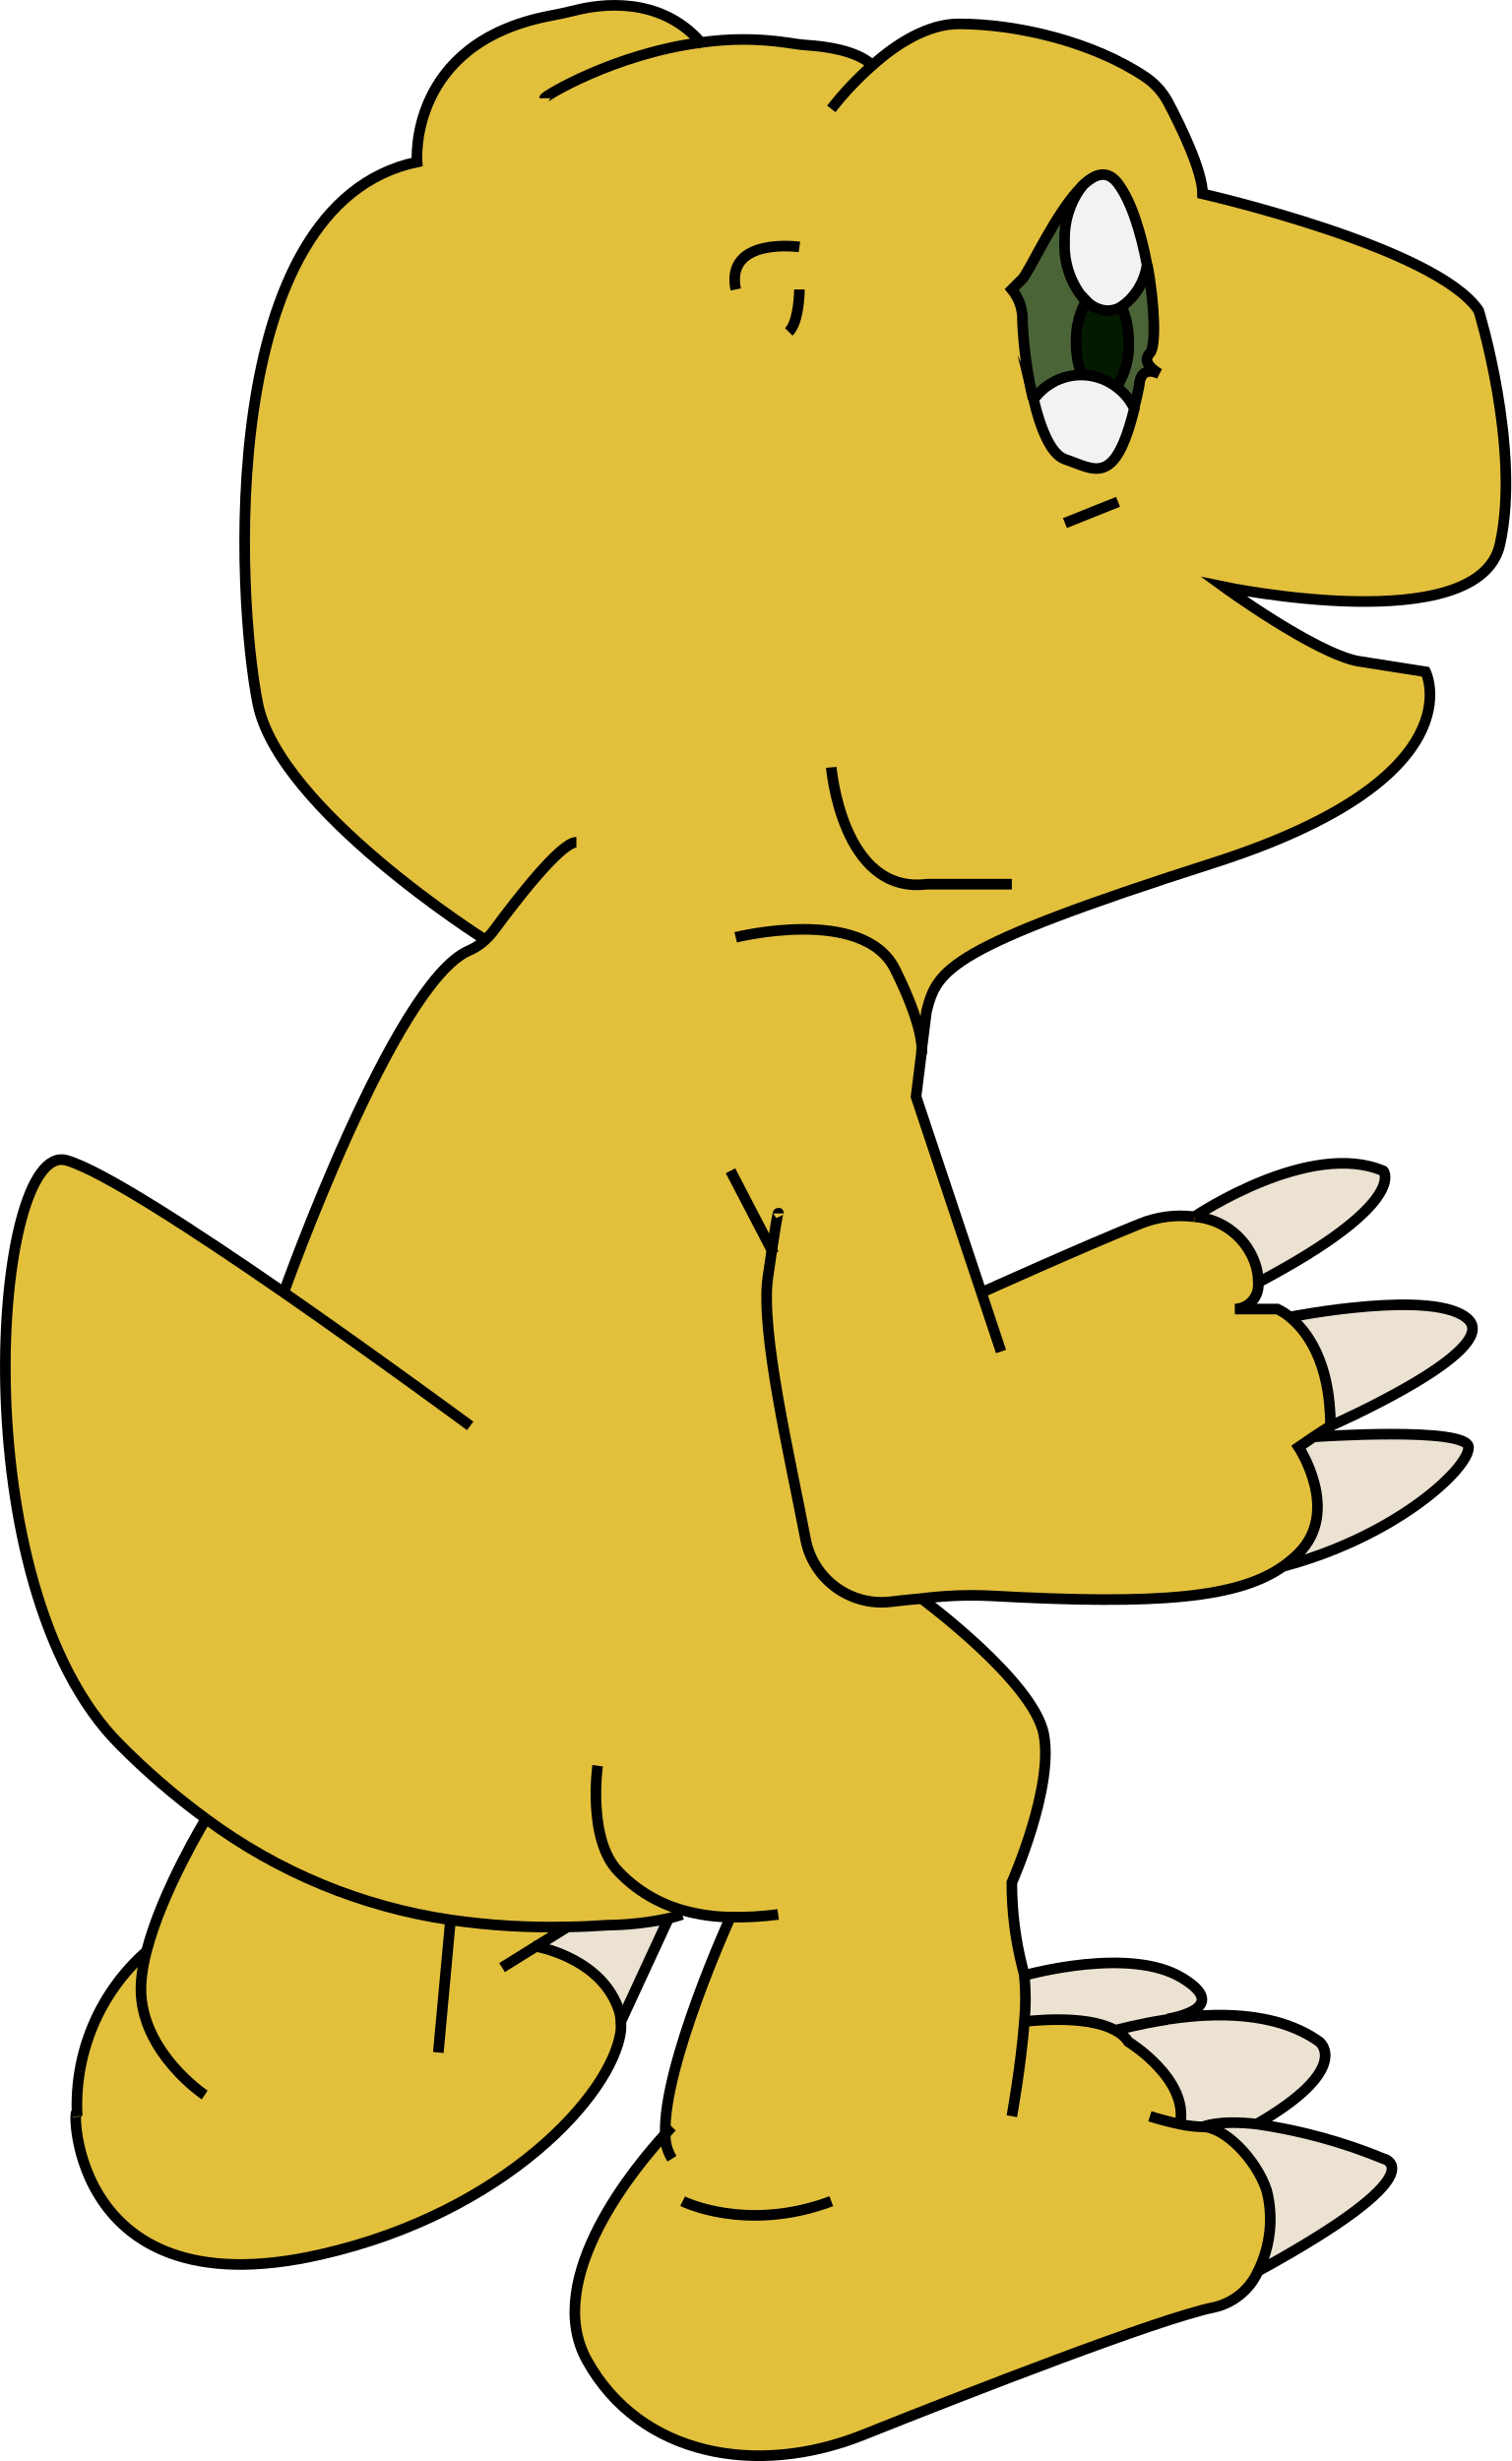
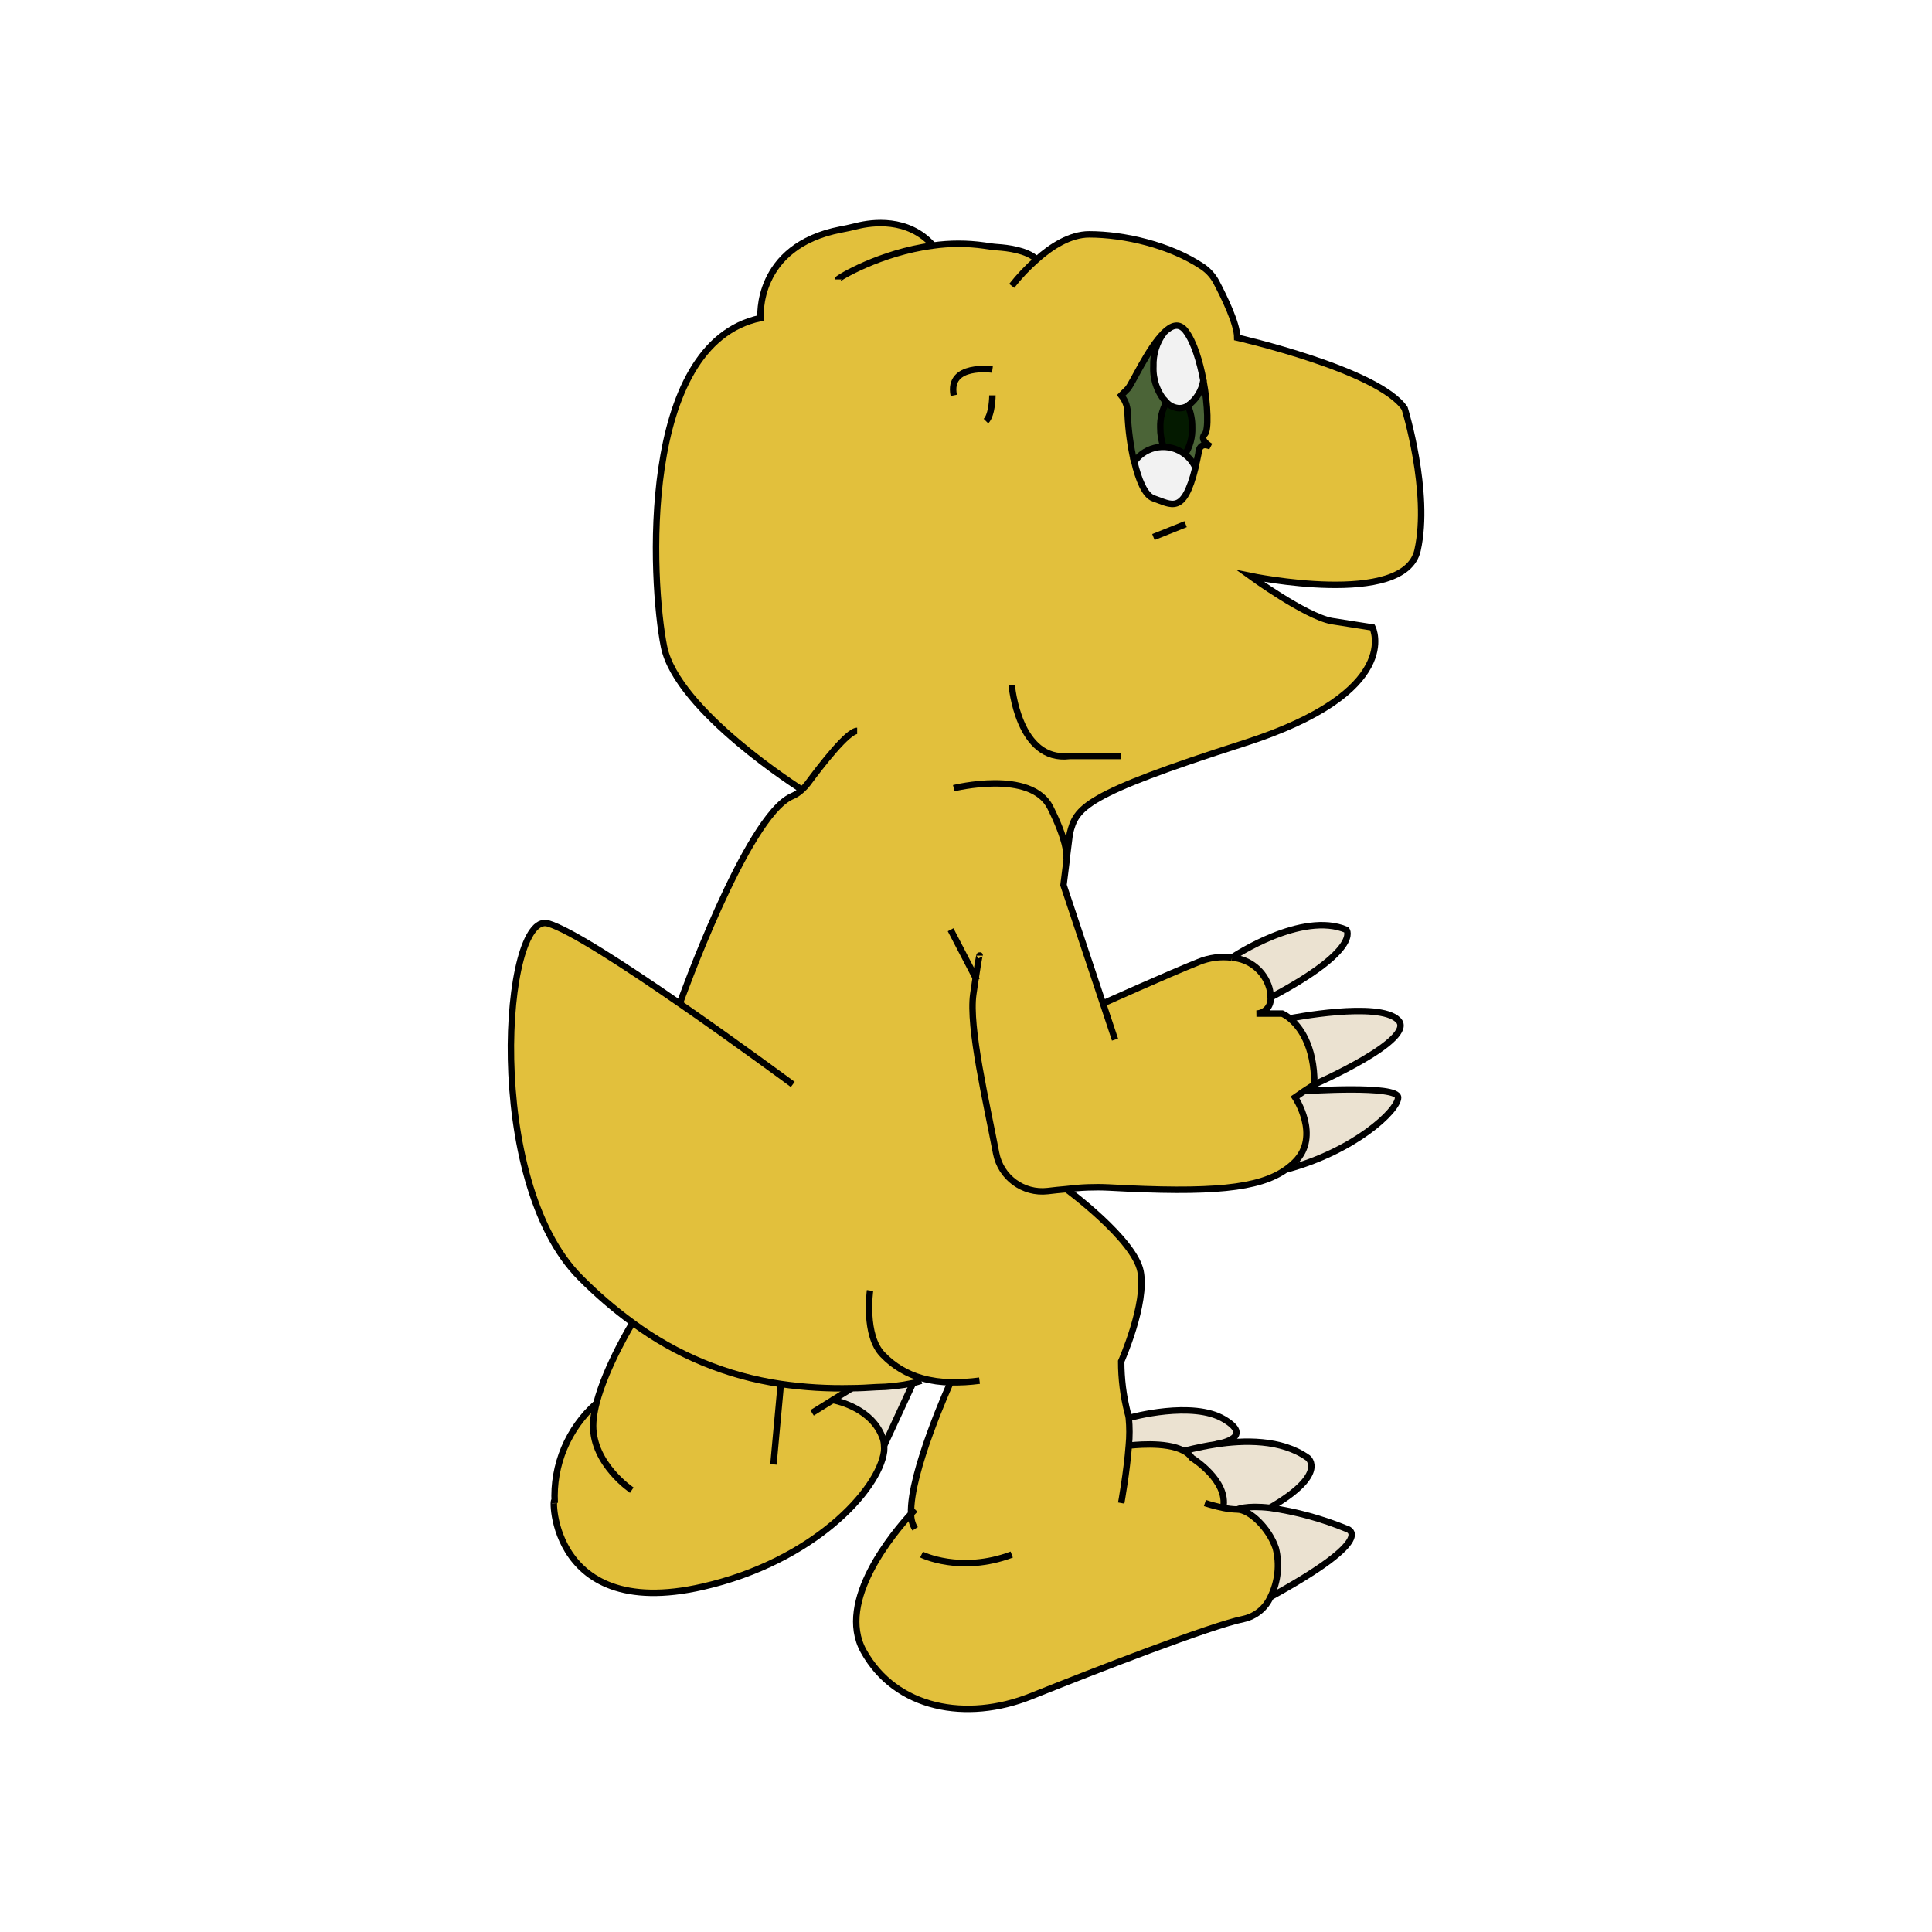
- <svg xmlns="http://www.w3.org/2000/svg" viewBox="0 0 142.33 231.71">
+ <svg xmlns="http://www.w3.org/2000/svg" viewBox="0 0 300 300">
  <defs>
-     <style>.cls-1{fill:#e2c03c;}.cls-2{fill:#ebe2d1;}.cls-3{fill:#4b6437;}.cls-4{fill:#f2f2f2;}.cls-5{fill:#041a00;}.cls-6{fill:none;stroke:#000;stroke-miterlimit:10;}</style>
+     <style>.cls-1,.cls-7{fill:none;}.cls-2{fill:#e2c03c;}.cls-3{fill:#ebe2d1;}.cls-4{fill:#4b6437;}.cls-5{fill:#f2f2f2;}.cls-6{fill:#041a00;}.cls-7{stroke:#000;stroke-miterlimit:10;}</style>
  </defs>
  <g id="Capa_2" data-name="Capa 2">
+     <g id="img_bg" data-name="img bg">
+       <rect class="cls-1" width="300" height="300" />
+     </g>
    <g id="NE">
-       <path class="cls-1" d="M13.79,183.73a19.25,19.25,0,0,0-6.52,15.52c-.34-3.24-1.87,18.72,23,13,17.11-3.93,27.33-15,28.14-21a4.73,4.73,0,0,0,0-.91,3.7,3.7,0,0,0-.18-1.08c-1.56-4.6-6.95-5.79-7.83-6l3-1.86h0a65.19,65.19,0,0,1-11-.66,51,51,0,0,1-23-9.51S15.26,178,13.79,183.73Z" />
-       <path class="cls-2" d="M58.46,190.33l4.49-9.71a29.09,29.09,0,0,1-5.68.63c-1.29.08-2.56.13-3.83.16h0l-3,1.86c.88.18,6.27,1.37,7.83,6a3.7,3.7,0,0,1,.18,1.08Z" />
-       <path class="cls-1" d="M106.77,38.48c-1.84,7.45-3.75,5.69-6.5,4.77-1.35-.46-2.32-3-3-5.7a40.37,40.37,0,0,1-1-7.3,4.38,4.38,0,0,0-1-3l1-1c.68-.68,3.18-6.37,5.66-8.75,1.18-1.16,2.37-1.55,3.34-.25C106.56,19,107.48,22,108,24.94c.73,3.92.81,7.74.24,8.31-.85.85.47,1.7.88,1.94-1.88-.86-1.88,1.06-1.88,1.06-.16.82-.33,1.56-.5,2.22Zm-42.4,141.4a17.23,17.23,0,0,0,4.41.62s-6.38,14-6.14,20.42c-2.55,2.77-11.7,13.54-7.37,21.33,5,9,16,11,26,7s28-11,33-12a6,6,0,0,0,4.19-3.42,11,11,0,0,0,.81-7.58c-1-3-4-6-6-6a11.94,11.94,0,0,1-2.15-.25c.85-4.26-4.85-7.75-4.85-7.75a3.42,3.42,0,0,0-1.27-1.1c-2.85-1.56-8.27-.86-8.55-.82a22.44,22.44,0,0,0,0-4.28,4.77,4.77,0,0,0-.18-.8,32.17,32.17,0,0,1-1-8s4-9,3-14-11.51-12.74-11.51-12.74a37.47,37.47,0,0,1,6.51-.26c16.08.89,23.39.19,27.61-2.82a11.25,11.25,0,0,0,1.39-1.18c4-4,0-10,0-10l1.46-1,1.54-1c0-6.17-2.35-9.05-3.83-10.25a5.26,5.26,0,0,0-1.17-.75h-4a2.27,2.27,0,0,0,2.2-2.5,5.54,5.54,0,0,0-.2-1.5,6.56,6.56,0,0,0-5.8-4.69h0a10.12,10.12,0,0,0-5.19.69c-5,2-14.85,6.44-14.85,6.44l-6.15-18.44.5-4,0-.18.48-3.82c1-4,2-6,27-14s20-18,20-18l-6.37-1c-4.08-.79-12.63-7-12.63-7s24,5,26-4-2-22-2-22c-4-6-26-11-26-11,0-2.16-2.07-6.38-3.23-8.59a6.65,6.65,0,0,0-2.2-2.45c-5-3.31-12.12-5-17.57-5-2.94,0-5.89,1.93-8.12,3.89-1.54-1.41-4.59-1.76-6-1.86-.71,0-1.41-.16-2.11-.26A28.25,28.25,0,0,0,66,4C62.12-.43,56.52.39,54.26.95c-.83.21-1.68.39-2.53.55C38.34,4.09,39.27,15.25,39.27,15.25c-19,4-17,41-15,51S45.66,88.47,45.66,88.47a5.44,5.44,0,0,1-1.55,1c-7,3.11-17.39,32.17-17.39,32.17-8.3-5.74-17.11-11.49-20.45-12.44-7-2-10,40,5,55a67.41,67.41,0,0,0,8.13,7,51,51,0,0,0,23,9.51,65.19,65.19,0,0,0,11,.66c1.27,0,2.54-.08,3.83-.16a29.09,29.09,0,0,0,5.68-.63c.45-.11.9-.23,1.32-.37Z" />
-       <path class="cls-2" d="M96.45,186a22.44,22.44,0,0,1,0,4.28c.28,0,5.7-.74,8.55.82.11,0,2.08-.57,4.87-1l.14,0h0c.95-.17,5.76-1.16,1.24-3.87C106.37,183.31,96.82,185.94,96.45,186Z" />
-       <path class="cls-3" d="M102.22,28.32a7.88,7.88,0,0,1-1.95-5.57,8.21,8.21,0,0,1,1.66-5.25c-2.48,2.38-5,8.07-5.66,8.75l-1,1a4.38,4.38,0,0,1,1,3,40.37,40.37,0,0,0,1,7.3,5.47,5.47,0,0,1,4.47-2.3,8.72,8.72,0,0,1-.5-3A7.62,7.62,0,0,1,102.22,28.32Z" />
-       <path class="cls-4" d="M101.77,35.25a5.47,5.47,0,0,0-4.47,2.3c.65,2.73,1.62,5.24,3,5.7,2.75.92,4.66,2.68,6.5-4.77h0a5.25,5.25,0,0,0-1.62-2A5.45,5.45,0,0,0,101.77,35.25Z" />
-       <path class="cls-5" d="M102.22,28.32a7.62,7.62,0,0,0-.95,3.93,8.72,8.72,0,0,0,.5,3,5.45,5.45,0,0,1,3.38,1.17,7.19,7.19,0,0,0,1.12-4.17,8.27,8.27,0,0,0-.66-3.38,2.59,2.59,0,0,1-1.34.38A2.93,2.93,0,0,1,102.22,28.32Z" />
-       <path class="cls-4" d="M100.27,22.75a7.88,7.88,0,0,0,1.95,5.57,2.93,2.93,0,0,0,2,.93,2.59,2.59,0,0,0,1.34-.38A5.9,5.9,0,0,0,108,24.94c-.55-2.95-1.47-6-2.76-7.69-1-1.3-2.16-.91-3.34.25A8.21,8.21,0,0,0,100.27,22.75Z" />
-       <path class="cls-3" d="M109.15,35.19c-.41-.24-1.73-1.09-.88-1.94.57-.57.49-4.39-.24-8.31a5.9,5.9,0,0,1-2.42,3.93,8.27,8.27,0,0,1,.66,3.38,7.19,7.19,0,0,1-1.12,4.17,5.25,5.25,0,0,1,1.62,2c.17-.66.34-1.4.5-2.22C107.27,36.25,107.27,34.33,109.15,35.19Z" />
-       <path class="cls-2" d="M113.27,200.25s1.36-.68,5.09-.26c9.07-5.25,5.91-7.74,5.91-7.74-4.15-3-10.06-2.77-14.24-2.13h0l-.14,0c-2.79.44-4.76,1.05-4.87,1a3.42,3.42,0,0,1,1.27,1.1s5.7,3.49,4.85,7.75A11.94,11.94,0,0,0,113.27,200.25Z" />
-       <path class="cls-2" d="M118.36,200c-3.73-.42-5.09.26-5.09.26,2,0,5,3,6,6a11,11,0,0,1-.81,7.58c17.17-9.4,11.81-10.58,11.81-10.58A50.14,50.14,0,0,0,118.36,200Z" />
-       <path class="cls-2" d="M118.27,119.25a5.54,5.54,0,0,1,.2,1.5c14.2-7.5,11.8-10.5,11.8-10.5-6.91-3-17.53,4.12-17.8,4.31A6.56,6.56,0,0,1,118.27,119.25Z" />
-       <path class="cls-2" d="M122.27,146.25a11.25,11.25,0,0,1-1.39,1.18c10.6-2.83,17.39-9.18,17.39-11.18s-14.54-1-14.54-1l-1.46,1S126.27,142.25,122.27,146.25Z" />
-       <path class="cls-2" d="M121.44,124c1.48,1.2,3.83,4.08,3.83,10.25,0,0,16-7,13-10S121.44,124,121.44,124Z" />
-       <path class="cls-6" d="M44.27,134.25S35.8,128,26.72,121.69c-8.3-5.74-17.11-11.49-20.45-12.44-7-2-10,40,5,55a67.41,67.41,0,0,0,8.13,7,51,51,0,0,0,23,9.51,65.19,65.19,0,0,0,11,.66c1.27,0,2.54-.08,3.83-.16a29.09,29.09,0,0,0,5.68-.63c.45-.11.9-.23,1.32-.37" />
-       <path class="cls-6" d="M56.27,166.25s-1,7,2,10a13.36,13.36,0,0,0,6.1,3.63,17.23,17.23,0,0,0,4.41.62,29,29,0,0,0,4.49-.25" />
-       <polyline class="cls-6" points="42.44 180.51 42.42 180.75 41.27 193.25" />
-       <path class="cls-6" d="M19.4,171.24s-4.14,6.75-5.61,12.49a16.89,16.89,0,0,0-.44,2.28,10.73,10.73,0,0,0-.08,1.24c0,6,6,10,6,10" />
-       <path class="cls-6" d="M50.27,183.25l.17,0c.88.18,6.27,1.37,7.83,6a3.7,3.7,0,0,1,.18,1.08,4.73,4.73,0,0,1,0,.91c-.81,6-11,17.08-28.14,21C5.4,218,6.93,196,7.27,199.25a19.25,19.25,0,0,1,6.52-15.52" />
-       <line class="cls-6" x1="62.95" y1="180.62" x2="58.46" y2="190.33" />
-       <polyline class="cls-6" points="47.27 185.25 50.44 183.28 53.44 181.42" />
-       <path class="cls-6" d="M26.72,121.69S37.07,92.63,44.11,89.52a5.44,5.44,0,0,0,1.55-1,7.2,7.2,0,0,0,.93-1.05c2.13-2.88,6.23-8.17,7.68-8.17" />
-       <path class="cls-6" d="M45.66,88.47S26.27,76.25,24.27,66.25s-4-47,15-51c0,0-.93-11.16,12.46-13.75.85-.16,1.7-.34,2.53-.55C56.52.39,62.12-.43,66,4c.08.08.15.17.23.26" />
-       <path class="cls-6" d="M51.27,9.25C51.27,9.06,57.83,5.07,66,4A28.25,28.25,0,0,1,74,4c.7.1,1.4.22,2.11.26,1.46.1,4.51.45,6,1.86l.12.11" />
-       <path class="cls-6" d="M78.27,10.25a30.34,30.34,0,0,1,3.88-4.11c2.23-2,5.18-3.89,8.12-3.89,5.45,0,12.56,1.65,17.57,5A6.65,6.65,0,0,1,110,9.66c1.16,2.21,3.23,6.43,3.23,8.59,0,0,22,5,26,11,0,0,4,13,2,22s-26,4-26,4,8.55,6.22,12.63,7l6.37,1s5,10-20,18-26,10-27,14l-.48,3.82,0,.18-.5,4,6.15,18.44,1.85,5.56" />
-       <path class="cls-6" d="M75.27,23.25s-7-1-6,4" />
-       <path class="cls-6" d="M75.27,27.25s0,3-1,4" />
-       <path class="cls-6" d="M106.77,38.47c.17-.66.34-1.4.5-2.22,0,0,0-1.92,1.88-1.06-.41-.24-1.73-1.09-.88-1.94.57-.57.49-4.39-.24-8.31" />
-       <path class="cls-6" d="M101.93,17.5c-2.48,2.38-5,8.07-5.66,8.75l-1,1a4.38,4.38,0,0,1,1,3,40.37,40.37,0,0,0,1,7.3" />
-       <path class="cls-6" d="M112.47,114.56a6.56,6.56,0,0,1,5.8,4.69,5.54,5.54,0,0,1,.2,1.5,2.27,2.27,0,0,1-2.2,2.5h4a5.26,5.26,0,0,1,1.17.75c1.48,1.2,3.83,4.08,3.83,10.25l-1.54,1-1.46,1s4,6,0,10a11.25,11.25,0,0,1-1.39,1.18c-4.22,3-11.53,3.71-27.61,2.82a37.47,37.47,0,0,0-6.51.26c-1,.08-1.95.19-2.91.3a7.29,7.29,0,0,1-8-5.87c-1.47-7.74-4.28-19.59-3.55-24.69.15-1,.27-1.87.38-2.58.62-4.15.62-3.42.62-3.42" />
-       <path class="cls-6" d="M92.42,121.69s9.85-4.44,14.85-6.44a10.12,10.12,0,0,1,5.19-.69" />
-       <polyline class="cls-6" points="68.78 110.23 72.65 117.67 72.85 118.06" />
-       <path class="cls-6" d="M78.27,72.25s1,12,9,11h8" />
-       <path class="cls-6" d="M86.76,150.51s10.51,7.74,11.51,12.74-3,14-3,14a32.17,32.17,0,0,0,1,8,4.77,4.77,0,0,1,.18.8,22.44,22.44,0,0,1,0,4.28c-.31,4.12-1.18,8.92-1.18,8.92" />
-       <path class="cls-6" d="M68.78,180.5s-6.38,14-6.14,20.42a4.14,4.14,0,0,0,.63,2.33" />
-       <path class="cls-6" d="M63.27,200.25s-.24.24-.63.67c-2.55,2.77-11.7,13.54-7.37,21.33,5,9,16,11,26,7s28-11,33-12a6,6,0,0,0,4.19-3.42,11,11,0,0,0,.81-7.58c-1-3-4-6-6-6a11.94,11.94,0,0,1-2.15-.25,27.68,27.68,0,0,1-2.85-.75" />
-       <path class="cls-6" d="M96.44,190.33h0c.28,0,5.7-.74,8.55.82a3.42,3.42,0,0,1,1.27,1.1s5.7,3.49,4.85,7.75" />
-       <path class="cls-6" d="M113.27,200.25s1.36-.68,5.09-.26a50.14,50.14,0,0,1,11.91,3.26s5.36,1.18-11.81,10.58h0" />
-       <path class="cls-6" d="M110,190.12c4.18-.64,10.09-.84,14.24,2.13,0,0,3.16,2.49-5.91,7.74a0,0,0,0,1,0,0" />
-       <path class="cls-6" d="M105,191.15c.11,0,2.08-.57,4.87-1l.14,0" />
-       <path class="cls-6" d="M96.44,186h0c.37-.11,9.92-2.74,14.82.2,4.52,2.71-.29,3.7-1.24,3.87h0l-.14,0" />
-       <path class="cls-6" d="M123.73,135.28s14.54-1,14.54,1-6.79,8.35-17.39,11.18" />
-       <path class="cls-6" d="M112.46,114.56h0c.27-.19,10.89-7.27,17.8-4.31,0,0,2.4,3-11.8,10.5" />
-       <path class="cls-6" d="M121.44,124s13.83-2.75,16.83.25-13,10-13,10" />
-       <path class="cls-6" d="M64.27,207.25s6,3,14,0" />
-       <path class="cls-6" d="M69.27,88.25s12-3,15,3c2.49,5,2.57,7.21,2.52,7.82,0,.12,0,.18,0,.18" />
-       <line class="cls-6" x1="105.27" y1="47.25" x2="100.27" y2="49.25" />
-       <path class="cls-6" d="M105.61,28.87A5.9,5.9,0,0,0,108,24.94c-.55-2.95-1.47-6-2.76-7.69-1-1.3-2.16-.91-3.34.25a8.21,8.21,0,0,0-1.66,5.25,7.88,7.88,0,0,0,1.95,5.57" />
-       <path class="cls-6" d="M105.15,36.42a7.19,7.19,0,0,0,1.12-4.17,8.27,8.27,0,0,0-.66-3.38,2.59,2.59,0,0,1-1.34.38,2.93,2.93,0,0,1-2-.93,7.62,7.62,0,0,0-.95,3.93,8.72,8.72,0,0,0,.5,3" />
-       <path class="cls-6" d="M97.3,37.55c.65,2.73,1.62,5.24,3,5.7,2.75.92,4.66,2.68,6.5-4.77h0a5.25,5.25,0,0,0-1.62-2,5.48,5.48,0,0,0-7.85,1.13Z" />
+       <path class="cls-2" d="M175.28,220.19a4.77,4.77,0,0,0-.18-.8,32.17,32.17,0,0,1-1-8s4-9,3-14-11.51-12.74-11.51-12.74a37.47,37.47,0,0,1,6.51-.26c16.08.89,23.39.19,27.61-2.82a11.25,11.25,0,0,0,1.39-1.18c4-4,0-10,0-10l1.46-1,1.54-1c0-6.17-2.35-9-3.83-10.25a5.26,5.26,0,0,0-1.17-.75h-4a2.27,2.27,0,0,0,2.2-2.5,5.54,5.54,0,0,0-.2-1.5,6.56,6.56,0,0,0-5.8-4.69h0a10.12,10.12,0,0,0-5.19.69c-5,2-14.85,6.44-14.85,6.44l-6.15-18.44.5-4,0-.18.48-3.82c1-4,2-6,27-14s20-18,20-18l-6.37-1c-4.08-.79-12.63-7-12.63-7s24,5,26-4-2-22-2-22c-4-6-26-11-26-11,0-2.16-2.07-6.38-3.23-8.59a6.65,6.65,0,0,0-2.2-2.45c-5-3.31-12.12-5-17.57-5-2.94,0-5.89,1.93-8.12,3.89-1.54-1.41-4.59-1.76-6-1.86-.71,0-1.41-.16-2.11-.26a28.25,28.25,0,0,0-7.95,0c-3.92-4.42-9.52-3.6-11.78-3-.83.21-1.68.39-2.53.55-13.39,2.59-12.46,13.75-12.46,13.75-19,4-17,41-15,51s21.39,22.22,21.39,22.22a5.44,5.44,0,0,1-1.55,1c-7,3.11-17.39,32.17-17.39,32.17-8.3-5.74-17.11-11.49-20.45-12.44-7-2-10,40,5,55a67.41,67.41,0,0,0,8.13,7,51.1,51.1,0,0,0,23,9.51,65.19,65.19,0,0,0,11,.66c1.27,0,2.54-.08,3.83-.16a29.09,29.09,0,0,0,5.68-.63c.45-.11.9-.23,1.32-.37l.1-.37a17.23,17.23,0,0,0,4.41.62s-6.38,14.05-6.14,20.42c-2.55,2.77-11.7,13.54-7.37,21.33,5,9,16,11,26,7s28-11,33-12a6,6,0,0,0,4.19-3.42,11,11,0,0,0,.81-7.58c-1-3-4-6-6-6a11.94,11.94,0,0,1-2.15-.25c.85-4.26-4.85-7.75-4.85-7.75a3.42,3.42,0,0,0-1.27-1.1c-2.85-1.56-8.27-.86-8.55-.82A22.44,22.44,0,0,0,175.28,220.19ZM174.1,61.39l1-1c.68-.68,3.18-6.37,5.66-8.75,1.18-1.16,2.37-1.55,3.34-.25,1.29,1.72,2.21,4.74,2.76,7.69.73,3.92.81,7.74.24,8.31-.85.85.47,1.7.88,1.94-1.88-.86-1.88,1.06-1.88,1.06-.16.82-.33,1.56-.5,2.22h0c-1.84,7.45-3.75,5.69-6.5,4.77-1.35-.46-2.32-3-3-5.7a40.37,40.37,0,0,1-1-7.3A4.38,4.38,0,0,0,174.1,61.39Z" />
+       <path class="cls-2" d="M121.25,214.89a51.1,51.1,0,0,1-23-9.51s-4.14,6.75-5.61,12.49a19.25,19.25,0,0,0-6.52,15.52c-.34-3.24-1.87,18.72,23,13,17.11-3.93,27.33-15,28.14-21a4.73,4.73,0,0,0,0-.91,3.7,3.7,0,0,0-.18-1.08c-1.54-4.54-6.83-5.77-7.83-6l3-1.86h0A65.19,65.19,0,0,1,121.25,214.89Z" />
+       <path class="cls-3" d="M132.27,215.56l-3,1.86c1,.2,6.29,1.43,7.83,6a3.7,3.7,0,0,1,.18,1.08h0l4.49-9.71a29.09,29.09,0,0,1-5.68.63c-1.29.08-2.56.13-3.83.16Z" />
+       <path class="cls-4" d="M175.1,60.39l-1,1a4.38,4.38,0,0,1,1,3,40.37,40.37,0,0,0,1,7.3,5.47,5.47,0,0,1,4.47-2.3,8.72,8.72,0,0,1-.5-3,7.62,7.62,0,0,1,.95-3.93,7.88,7.88,0,0,1-1.95-5.57,8.21,8.21,0,0,1,1.66-5.25C178.28,54,175.78,59.71,175.1,60.39Z" />
+       <path class="cls-3" d="M175.28,220.19a22.44,22.44,0,0,1,0,4.28c.28,0,5.7-.74,8.55.82.11,0,2.08-.57,4.87-1l.14,0h0c.95-.17,5.76-1.16,1.24-3.87C185.2,217.45,175.65,220.08,175.28,220.19Z" />
+       <path class="cls-5" d="M176.13,71.69c.65,2.73,1.62,5.24,3,5.7,2.75.92,4.66,2.68,6.5-4.77h0A5.25,5.25,0,0,0,184,70.56a5.48,5.48,0,0,0-7.85,1.13Z" />
+       <path class="cls-5" d="M179.1,56.89a7.88,7.88,0,0,0,1.95,5.57,2.93,2.93,0,0,0,2,.93,2.59,2.59,0,0,0,1.34-.38,5.9,5.9,0,0,0,2.42-3.93c-.55-2.95-1.47-6-2.76-7.69-1-1.3-2.16-.91-3.34.25A8.21,8.21,0,0,0,179.1,56.89Z" />
+       <path class="cls-6" d="M180.1,66.39a8.72,8.72,0,0,0,.5,3A5.45,5.45,0,0,1,184,70.56a7.19,7.19,0,0,0,1.12-4.17,8.27,8.27,0,0,0-.66-3.38,2.59,2.59,0,0,1-1.34.38,2.93,2.93,0,0,1-2-.93A7.62,7.62,0,0,0,180.1,66.39Z" />
+       <path class="cls-3" d="M188.7,224.28c-2.79.44-4.76,1.05-4.87,1a3.42,3.42,0,0,1,1.27,1.1s5.7,3.49,4.85,7.75a11.94,11.94,0,0,0,2.15.25s1.36-.68,5.09-.26c9.07-5.25,5.91-7.74,5.91-7.74-4.15-3-10.06-2.77-14.24-2.13h0Z" />
+       <path class="cls-4" d="M185.1,66.39A7.19,7.19,0,0,1,184,70.56a5.25,5.25,0,0,1,1.62,2.05c.17-.66.34-1.4.5-2.22,0,0,0-1.92,1.88-1.06-.41-.24-1.73-1.09-.88-1.94.57-.57.49-4.39-.24-8.31A5.9,5.9,0,0,1,184.44,63,8.27,8.27,0,0,1,185.1,66.39Z" />
+       <path class="cls-3" d="M197.19,234.13c-3.73-.42-5.09.26-5.09.26,2,0,5,3,6,6a11,11,0,0,1-.81,7.58c17.17-9.4,11.81-10.58,11.81-10.58A50.14,50.14,0,0,0,197.19,234.13Z" />
+       <path class="cls-3" d="M191.3,148.7a6.56,6.56,0,0,1,5.8,4.69,5.54,5.54,0,0,1,.2,1.5c14.2-7.5,11.8-10.5,11.8-10.5C202.19,141.43,191.57,148.51,191.3,148.7Z" />
+       <path class="cls-3" d="M201.1,180.39a11.25,11.25,0,0,1-1.39,1.18c10.6-2.83,17.39-9.18,17.39-11.18s-14.54-1-14.54-1l-1.46,1S205.1,176.39,201.1,180.39Z" />
+       <path class="cls-3" d="M200.27,158.14c1.48,1.2,3.83,4.08,3.83,10.25,0,0,16-7,13-10S200.27,158.14,200.27,158.14Z" />
+       <path class="cls-7" d="M123.1,168.39s-8.47-6.28-17.55-12.56c-8.3-5.74-17.11-11.49-20.45-12.44-7-2-10,40,5,55a67.41,67.41,0,0,0,8.13,7,51.1,51.1,0,0,0,23,9.51,65.19,65.19,0,0,0,11,.66c1.27,0,2.54-.08,3.83-.16a29.09,29.09,0,0,0,5.68-.63c.45-.11.9-.23,1.32-.37" />
+       <path class="cls-7" d="M135.1,200.39s-1,7,2,10a13.36,13.36,0,0,0,6.1,3.63,17.23,17.23,0,0,0,4.41.62,29,29,0,0,0,4.49-.25" />
+       <polyline class="cls-7" points="121.27 214.65 121.25 214.89 120.1 227.39" />
+       <path class="cls-7" d="M98.23,205.38s-4.14,6.75-5.61,12.49a16.89,16.89,0,0,0-.44,2.28,10.73,10.73,0,0,0-.08,1.24c0,6,6,10,6,10" />
+       <path class="cls-7" d="M129.1,217.39l.17,0c1,.2,6.29,1.43,7.83,6a3.7,3.7,0,0,1,.18,1.08,4.73,4.73,0,0,1,0,.91c-.81,6-11,17.08-28.14,21-24.87,5.72-23.34-16.24-23-13a19.25,19.25,0,0,1,6.52-15.52" />
+       <line class="cls-7" x1="141.78" y1="214.76" x2="137.29" y2="224.47" />
+       <polyline class="cls-7" points="126.1 219.39 129.27 217.42 132.27 215.56" />
+       <path class="cls-7" d="M105.55,155.83s10.35-29.06,17.39-32.17a5.44,5.44,0,0,0,1.55-1,7.2,7.2,0,0,0,.93-1c2.13-2.88,6.23-8.17,7.68-8.17" />
+       <path class="cls-7" d="M124.49,122.61s-19.39-12.22-21.39-22.22-4-47,15-51c0,0-.93-11.16,12.46-13.75.85-.16,1.7-.34,2.53-.55,2.26-.56,7.86-1.38,11.78,3,.08.08.15.17.23.26" />
+       <path class="cls-7" d="M130.1,43.39c0-.19,6.56-4.18,14.77-5.26a28.25,28.25,0,0,1,7.95,0c.7.1,1.4.22,2.11.26,1.46.1,4.51.45,6,1.86l.12.11" />
+       <path class="cls-7" d="M157.1,44.39A30.34,30.34,0,0,1,161,40.28c2.23-2,5.18-3.89,8.12-3.89,5.45,0,12.56,1.65,17.57,5a6.65,6.65,0,0,1,2.2,2.45c1.16,2.21,3.23,6.43,3.23,8.59,0,0,22,5,26,11,0,0,4,13,2,22s-26,4-26,4,8.55,6.22,12.63,7l6.37,1s5,10-20,18-26,10-27,14l-.48,3.82,0,.18-.5,4,6.15,18.44,1.85,5.56" />
+       <path class="cls-7" d="M154.1,57.39s-7-1-6,4" />
+       <path class="cls-7" d="M154.1,61.39s0,3-1,4" />
+       <path class="cls-7" d="M185.6,72.61c.17-.66.34-1.4.5-2.22,0,0,0-1.92,1.88-1.06-.41-.24-1.73-1.09-.88-1.94.57-.57.49-4.39-.24-8.31" />
+       <path class="cls-7" d="M180.76,51.64c-2.48,2.38-5,8.07-5.66,8.75l-1,1a4.38,4.38,0,0,1,1,3,40.37,40.37,0,0,0,1,7.3" />
+       <path class="cls-7" d="M191.3,148.7a6.56,6.56,0,0,1,5.8,4.69,5.54,5.54,0,0,1,.2,1.5,2.27,2.27,0,0,1-2.2,2.5h4a5.26,5.26,0,0,1,1.17.75c1.48,1.2,3.83,4.08,3.83,10.25l-1.54,1-1.46,1s4,6,0,10a11.25,11.25,0,0,1-1.39,1.18c-4.22,3-11.53,3.71-27.61,2.82a37.47,37.47,0,0,0-6.51.26c-1,.08-1.95.19-2.91.3a7.29,7.29,0,0,1-8-5.87c-1.47-7.74-4.28-19.59-3.55-24.69.15-1,.27-1.87.38-2.58.62-4.15.62-3.42.62-3.42" />
+       <path class="cls-7" d="M171.25,155.83s9.85-4.44,14.85-6.44a10.12,10.12,0,0,1,5.19-.69" />
+       <polyline class="cls-7" points="147.61 144.37 151.48 151.81 151.68 152.2" />
+       <path class="cls-7" d="M157.1,106.39s1,12,9,11h8" />
+       <path class="cls-7" d="M165.59,184.65s10.51,7.74,11.51,12.74-3,14-3,14a32.17,32.17,0,0,0,1,8,4.77,4.77,0,0,1,.18.8,22.44,22.44,0,0,1,0,4.28c-.31,4.12-1.18,8.92-1.18,8.92" />
+       <path class="cls-7" d="M147.61,214.64s-6.38,14.05-6.14,20.42a4.14,4.14,0,0,0,.63,2.33" />
+       <path class="cls-7" d="M142.1,234.39s-.24.24-.63.67c-2.55,2.77-11.7,13.54-7.37,21.33,5,9,16,11,26,7s28-11,33-12a6,6,0,0,0,4.19-3.42,11,11,0,0,0,.81-7.58c-1-3-4-6-6-6a11.94,11.94,0,0,1-2.15-.25,27.68,27.68,0,0,1-2.85-.75" />
+       <path class="cls-7" d="M175.27,224.47h0c.28,0,5.7-.74,8.55.82a3.42,3.42,0,0,1,1.27,1.1s5.7,3.49,4.85,7.75" />
+       <path class="cls-7" d="M192.1,234.39s1.36-.68,5.09-.26a50.14,50.14,0,0,1,11.91,3.26s5.36,1.18-11.81,10.58h0" />
+       <path class="cls-7" d="M188.86,224.26c4.18-.64,10.09-.84,14.24,2.13,0,0,3.16,2.49-5.91,7.74h0" />
+       <path class="cls-7" d="M183.83,225.29c.11,0,2.08-.57,4.87-1l.14,0" />
+       <path class="cls-7" d="M175.27,220.19h0c.37-.11,9.92-2.74,14.82.2,4.52,2.71-.29,3.7-1.24,3.87h0l-.14,0" />
+       <path class="cls-7" d="M202.56,169.42s14.54-1,14.54,1-6.79,8.35-17.39,11.18" />
+       <path class="cls-7" d="M191.29,148.7h0c.27-.19,10.89-7.27,17.8-4.31,0,0,2.4,3-11.8,10.5" />
+       <path class="cls-7" d="M200.27,158.14s13.83-2.75,16.83.25-13,10-13,10" />
+       <path class="cls-7" d="M143.1,241.39s6,3,14,0" />
+       <path class="cls-7" d="M148.1,122.39s12-3,15,3c2.49,5,2.57,7.21,2.52,7.82,0,.12,0,.18,0,.18" />
+       <line class="cls-7" x1="184.1" y1="81.39" x2="179.1" y2="83.39" />
+       <path class="cls-7" d="M184.44,63a5.9,5.9,0,0,0,2.42-3.93c-.55-2.95-1.47-6-2.76-7.69-1-1.3-2.16-.91-3.34.25a8.21,8.21,0,0,0-1.66,5.25,7.88,7.88,0,0,0,1.95,5.57" />
+       <path class="cls-7" d="M184,70.56a7.19,7.19,0,0,0,1.12-4.17,8.27,8.27,0,0,0-.66-3.38,2.59,2.59,0,0,1-1.34.38,2.93,2.93,0,0,1-2-.93,7.62,7.62,0,0,0-.95,3.93,8.72,8.72,0,0,0,.5,3" />
+       <path class="cls-7" d="M176.13,71.69c.65,2.73,1.62,5.24,3,5.7,2.75.92,4.66,2.68,6.5-4.77h0A5.25,5.25,0,0,0,184,70.56a5.48,5.48,0,0,0-7.85,1.13Z" />
    </g>
  </g>
</svg>
